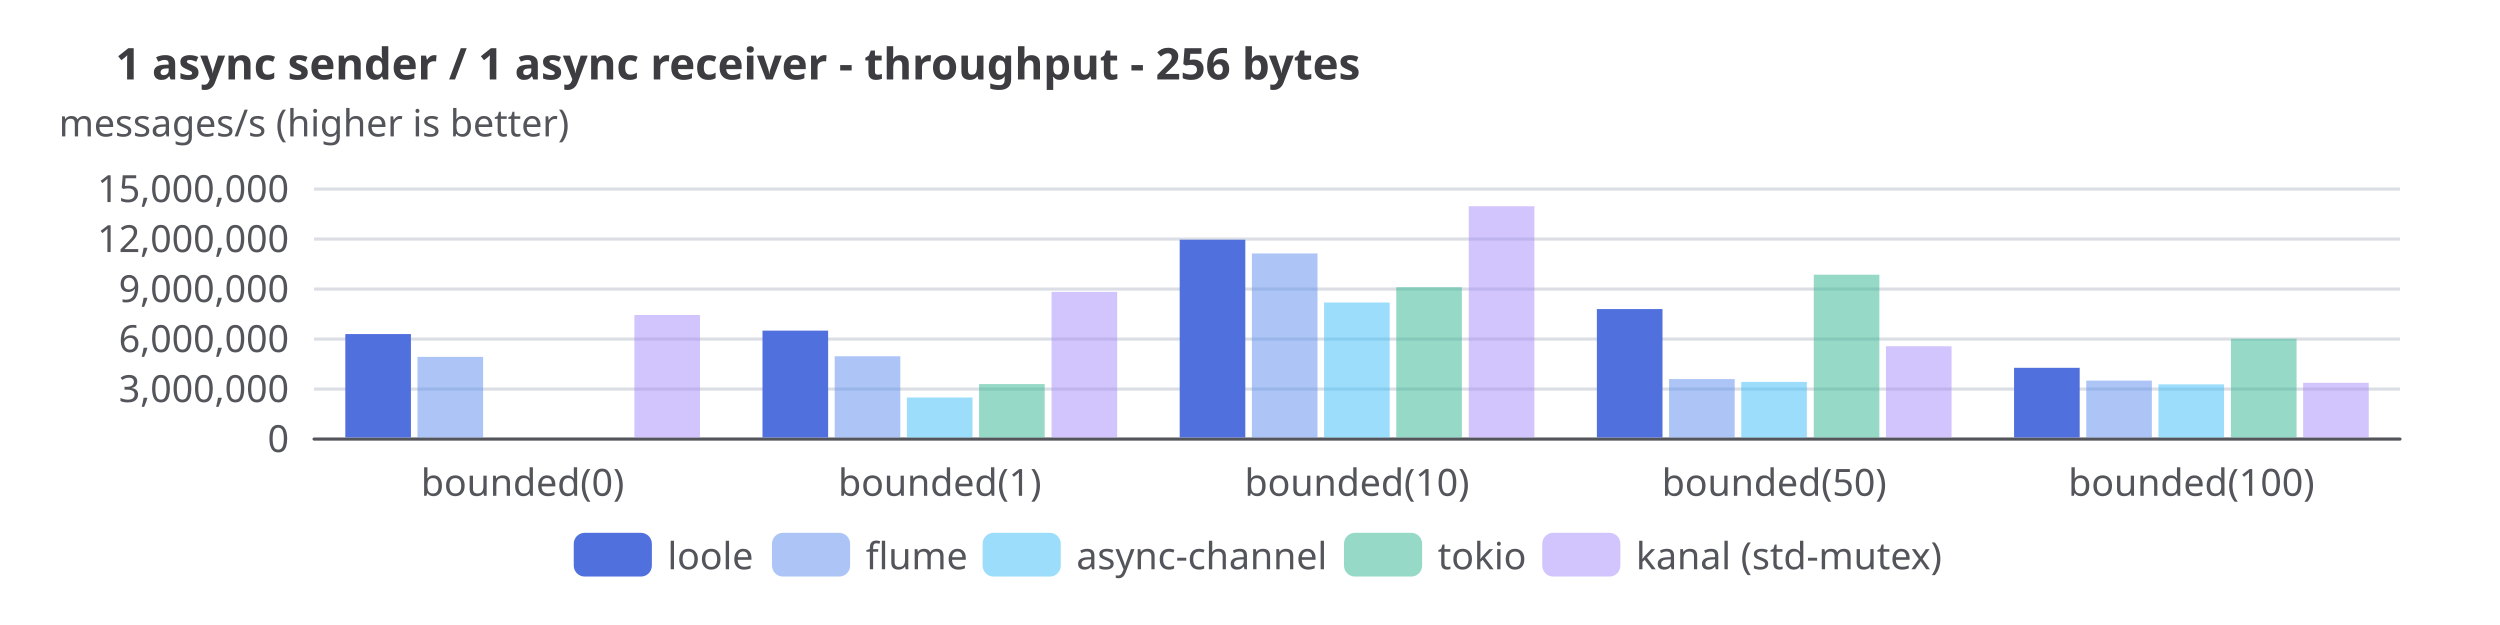
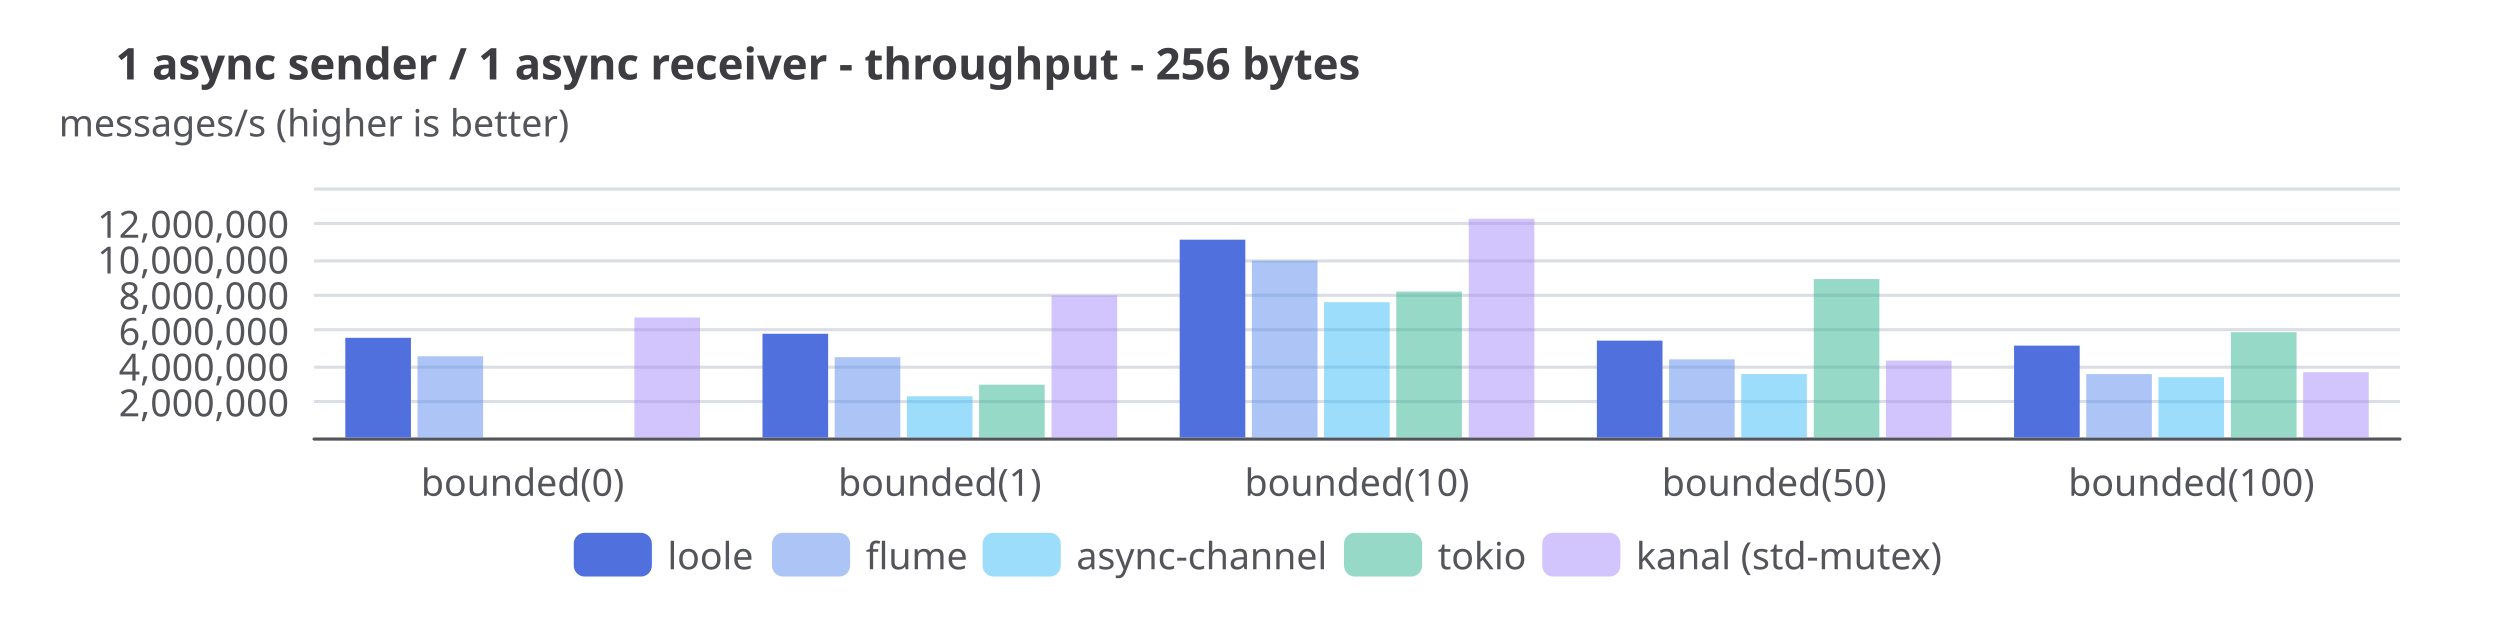
<svg xmlns="http://www.w3.org/2000/svg" width="800" height="200" version="1.1" baseProfile="full" viewBox="0 0 800 200">
  <rect width="800" height="200" x="0" y="0" fill="white" />
  <path d="M100.5 140.5L768 140.5" fill="none" pointer-events="visible" stroke="#dbdee4" class="zr11-cls-77" />
-   <path d="M100.5 124.5L768 124.5" fill="none" pointer-events="visible" stroke="#dbdee4" class="zr11-cls-77" />
-   <path d="M100.5 108.5L768 108.5" fill="none" pointer-events="visible" stroke="#dbdee4" class="zr11-cls-77" />
-   <path d="M100.5 92.5L768 92.5" fill="none" pointer-events="visible" stroke="#dbdee4" class="zr11-cls-77" />
-   <path d="M100.5 76.5L768 76.5" fill="none" pointer-events="visible" stroke="#dbdee4" class="zr11-cls-77" />
+   <path d="M100.5 128.5L768 128.5" fill="none" pointer-events="visible" stroke="#dbdee4" class="zr11-cls-77" />
+   <path d="M100.5 117.5L768 117.5" fill="none" pointer-events="visible" stroke="#dbdee4" class="zr11-cls-77" />
+   <path d="M100.5 105.5L768 105.5" fill="none" pointer-events="visible" stroke="#dbdee4" class="zr11-cls-77" />
+   <path d="M100.5 94.5L768 94.5" fill="none" pointer-events="visible" stroke="#dbdee4" class="zr11-cls-77" />
+   <path d="M100.5 83.5L768 83.5" fill="none" pointer-events="visible" stroke="#dbdee4" class="zr11-cls-77" />
+   <path d="M100.5 71.5L768 71.5" fill="none" pointer-events="visible" stroke="#dbdee4" class="zr11-cls-77" />
  <path d="M100.5 60.5L768 60.5" fill="none" pointer-events="visible" stroke="#dbdee4" class="zr11-cls-77" />
  <text dominant-baseline="central" text-anchor="middle" style="font-size:12px;font-family:sans-serif;" xml:space="preserve" y="-6" transform="translate(100.48 45)" fill="#54555a">messages/s (higher is better)</text>
  <path d="M100.5 140.5L768 140.5" fill="none" pointer-events="visible" stroke="#54555a" stroke-linecap="round" class="zr11-cls-77" />
-   <text dominant-baseline="central" text-anchor="end" style="font-size:12px;font-family:sans-serif;" transform="translate(92.48 140)" fill="#54555a">0</text>
-   <text dominant-baseline="central" text-anchor="end" style="font-size:12px;font-family:sans-serif;" transform="translate(92.48 124)" fill="#54555a">3,000,000</text>
-   <text dominant-baseline="central" text-anchor="end" style="font-size:12px;font-family:sans-serif;" transform="translate(92.48 108)" fill="#54555a">6,000,000</text>
-   <text dominant-baseline="central" text-anchor="end" style="font-size:12px;font-family:sans-serif;" transform="translate(92.48 92)" fill="#54555a">9,000,000</text>
-   <text dominant-baseline="central" text-anchor="end" style="font-size:12px;font-family:sans-serif;" transform="translate(92.48 76)" fill="#54555a">12,000,000</text>
-   <text dominant-baseline="central" text-anchor="end" style="font-size:12px;font-family:sans-serif;" transform="translate(92.48 60)" fill="#54555a">15,000,000</text>
+   <text dominant-baseline="central" text-anchor="end" style="font-size:12px;font-family:sans-serif;" transform="translate(92.48 128.5714)" fill="#54555a">2,000,000</text>
+   <text dominant-baseline="central" text-anchor="end" style="font-size:12px;font-family:sans-serif;" transform="translate(92.48 117.1429)" fill="#54555a">4,000,000</text>
+   <text dominant-baseline="central" text-anchor="end" style="font-size:12px;font-family:sans-serif;" transform="translate(92.48 105.7143)" fill="#54555a">6,000,000</text>
+   <text dominant-baseline="central" text-anchor="end" style="font-size:12px;font-family:sans-serif;" transform="translate(92.48 94.2857)" fill="#54555a">8,000,000</text>
+   <text dominant-baseline="central" text-anchor="end" style="font-size:12px;font-family:sans-serif;" transform="translate(92.48 82.8571)" fill="#54555a">10,000,000</text>
+   <text dominant-baseline="central" text-anchor="end" style="font-size:12px;font-family:sans-serif;" transform="translate(92.48 71.4286)" fill="#54555a">12,000,000</text>
  <text dominant-baseline="central" text-anchor="middle" style="font-size:12px;font-family:sans-serif;" y="6" transform="translate(167.232 148)" fill="#54555a">bounded(0)</text>
  <text dominant-baseline="central" text-anchor="middle" style="font-size:12px;font-family:sans-serif;" y="6" transform="translate(300.736 148)" fill="#54555a">bounded(1)</text>
  <text dominant-baseline="central" text-anchor="middle" style="font-size:12px;font-family:sans-serif;" y="6" transform="translate(434.24 148)" fill="#54555a">bounded(10)</text>
  <text dominant-baseline="central" text-anchor="middle" style="font-size:12px;font-family:sans-serif;" y="6" transform="translate(567.744 148)" fill="#54555a">bounded(50)</text>
  <text dominant-baseline="central" text-anchor="middle" style="font-size:12px;font-family:sans-serif;" y="6" transform="translate(701.248 148)" fill="#54555a">bounded(100)</text>
-   <path d="M110.5 140l21 0l0 -33.1l-21 0Z" fill="#5070dd" ecmeta_series_index="0" ecmeta_data_index="0" ecmeta_ssr_type="chart" class="zr11-cls-78" />
-   <path d="M244 140l21 0l0 -34.2l-21 0Z" fill="#5070dd" ecmeta_series_index="0" ecmeta_data_index="1" ecmeta_ssr_type="chart" class="zr11-cls-78" />
+   <path d="M110.5 140l21 0l0 -31.9l-21 0Z" fill="#5070dd" ecmeta_series_index="0" ecmeta_data_index="0" ecmeta_ssr_type="chart" class="zr11-cls-78" />
+   <path d="M244 140l21 0l0 -33.2l-21 0Z" fill="#5070dd" ecmeta_series_index="0" ecmeta_data_index="1" ecmeta_ssr_type="chart" class="zr11-cls-78" />
  <path d="M377.5 140l21 0l0 -63.3l-21 0Z" fill="#5070dd" ecmeta_series_index="0" ecmeta_data_index="2" ecmeta_ssr_type="chart" class="zr11-cls-78" />
-   <path d="M511 140l21 0l0 -41.1l-21 0Z" fill="#5070dd" ecmeta_series_index="0" ecmeta_data_index="3" ecmeta_ssr_type="chart" class="zr11-cls-78" />
-   <path d="M644.5 140l21 0l0 -22.3l-21 0Z" fill="#5070dd" ecmeta_series_index="0" ecmeta_data_index="4" ecmeta_ssr_type="chart" class="zr11-cls-78" />
-   <path d="M133.6 140l21 0l0 -25.8l-21 0Z" fill="rgb(91,141,239)" fill-opacity="0.5" ecmeta_series_index="1" ecmeta_data_index="0" ecmeta_ssr_type="chart" class="zr11-cls-79" />
-   <path d="M267.1 140l21 0l0 -26l-21 0Z" fill="rgb(91,141,239)" fill-opacity="0.5" ecmeta_series_index="1" ecmeta_data_index="1" ecmeta_ssr_type="chart" class="zr11-cls-79" />
-   <path d="M400.6 140l21 0l0 -58.9l-21 0Z" fill="rgb(91,141,239)" fill-opacity="0.5" ecmeta_series_index="1" ecmeta_data_index="2" ecmeta_ssr_type="chart" class="zr11-cls-79" />
-   <path d="M534.1 140l21 0l0 -18.7l-21 0Z" fill="rgb(91,141,239)" fill-opacity="0.5" ecmeta_series_index="1" ecmeta_data_index="3" ecmeta_ssr_type="chart" class="zr11-cls-79" />
-   <path d="M667.6 140l21 0l0 -18.2l-21 0Z" fill="rgb(91,141,239)" fill-opacity="0.5" ecmeta_series_index="1" ecmeta_data_index="4" ecmeta_ssr_type="chart" class="zr11-cls-79" />
-   <path d="M290.2 140l21 0l0 -12.8l-21 0Z" fill="rgb(56,189,248)" fill-opacity="0.5" ecmeta_series_index="2" ecmeta_data_index="1" ecmeta_ssr_type="chart" class="zr11-cls-80" />
-   <path d="M423.7 140l21 0l0 -43.2l-21 0Z" fill="rgb(56,189,248)" fill-opacity="0.5" ecmeta_series_index="2" ecmeta_data_index="2" ecmeta_ssr_type="chart" class="zr11-cls-80" />
-   <path d="M557.2 140l21 0l0 -17.8l-21 0Z" fill="rgb(56,189,248)" fill-opacity="0.5" ecmeta_series_index="2" ecmeta_data_index="3" ecmeta_ssr_type="chart" class="zr11-cls-80" />
-   <path d="M690.7 140l21 0l0 -17l-21 0Z" fill="rgb(56,189,248)" fill-opacity="0.5" ecmeta_series_index="2" ecmeta_data_index="4" ecmeta_ssr_type="chart" class="zr11-cls-80" />
-   <path d="M313.3 140l21 0l0 -17.1l-21 0Z" fill="rgb(47,181,142)" fill-opacity="0.5" ecmeta_series_index="3" ecmeta_data_index="1" ecmeta_ssr_type="chart" class="zr11-cls-81" />
-   <path d="M446.8 140l21 0l0 -48.1l-21 0Z" fill="rgb(47,181,142)" fill-opacity="0.5" ecmeta_series_index="3" ecmeta_data_index="2" ecmeta_ssr_type="chart" class="zr11-cls-81" />
-   <path d="M580.4 140l21 0l0 -52.1l-21 0Z" fill="rgb(47,181,142)" fill-opacity="0.5" ecmeta_series_index="3" ecmeta_data_index="3" ecmeta_ssr_type="chart" class="zr11-cls-81" />
-   <path d="M713.9 140l21 0l0 -31.6l-21 0Z" fill="rgb(47,181,142)" fill-opacity="0.5" ecmeta_series_index="3" ecmeta_data_index="4" ecmeta_ssr_type="chart" class="zr11-cls-81" />
-   <path d="M203 140l21 0l0 -39.2l-21 0Z" fill="rgb(167,139,250)" fill-opacity="0.5" ecmeta_series_index="4" ecmeta_data_index="0" ecmeta_ssr_type="chart" class="zr11-cls-82" />
-   <path d="M336.5 140l21 0l0 -46.6l-21 0Z" fill="rgb(167,139,250)" fill-opacity="0.5" ecmeta_series_index="4" ecmeta_data_index="1" ecmeta_ssr_type="chart" class="zr11-cls-82" />
-   <path d="M470 140l21 0l0 -74l-21 0Z" fill="rgb(167,139,250)" fill-opacity="0.5" ecmeta_series_index="4" ecmeta_data_index="2" ecmeta_ssr_type="chart" class="zr11-cls-82" />
-   <path d="M603.5 140l21 0l0 -29.2l-21 0Z" fill="rgb(167,139,250)" fill-opacity="0.5" ecmeta_series_index="4" ecmeta_data_index="3" ecmeta_ssr_type="chart" class="zr11-cls-82" />
-   <path d="M737 140l21 0l0 -17.5l-21 0Z" fill="rgb(167,139,250)" fill-opacity="0.5" ecmeta_series_index="4" ecmeta_data_index="4" ecmeta_ssr_type="chart" class="zr11-cls-82" />
+   <path d="M511 140l21 0l0 -31l-21 0Z" fill="#5070dd" ecmeta_series_index="0" ecmeta_data_index="3" ecmeta_ssr_type="chart" class="zr11-cls-78" />
+   <path d="M644.5 140l21 0l0 -29.4l-21 0Z" fill="#5070dd" ecmeta_series_index="0" ecmeta_data_index="4" ecmeta_ssr_type="chart" class="zr11-cls-78" />
+   <path d="M133.6 140l21 0l0 -26l-21 0Z" fill="rgb(91,141,239)" fill-opacity="0.5" ecmeta_series_index="1" ecmeta_data_index="0" ecmeta_ssr_type="chart" class="zr11-cls-79" />
+   <path d="M267.1 140l21 0l0 -25.7l-21 0Z" fill="rgb(91,141,239)" fill-opacity="0.5" ecmeta_series_index="1" ecmeta_data_index="1" ecmeta_ssr_type="chart" class="zr11-cls-79" />
+   <path d="M400.6 140l21 0l0 -56.6l-21 0Z" fill="rgb(91,141,239)" fill-opacity="0.5" ecmeta_series_index="1" ecmeta_data_index="2" ecmeta_ssr_type="chart" class="zr11-cls-79" />
+   <path d="M534.1 140l21 0l0 -25l-21 0Z" fill="rgb(91,141,239)" fill-opacity="0.5" ecmeta_series_index="1" ecmeta_data_index="3" ecmeta_ssr_type="chart" class="zr11-cls-79" />
+   <path d="M667.6 140l21 0l0 -20.3l-21 0Z" fill="rgb(91,141,239)" fill-opacity="0.5" ecmeta_series_index="1" ecmeta_data_index="4" ecmeta_ssr_type="chart" class="zr11-cls-79" />
+   <path d="M290.2 140l21 0l0 -13.2l-21 0Z" fill="rgb(56,189,248)" fill-opacity="0.5" ecmeta_series_index="2" ecmeta_data_index="1" ecmeta_ssr_type="chart" class="zr11-cls-80" />
+   <path d="M423.7 140l21 0l0 -43.3l-21 0Z" fill="rgb(56,189,248)" fill-opacity="0.5" ecmeta_series_index="2" ecmeta_data_index="2" ecmeta_ssr_type="chart" class="zr11-cls-80" />
+   <path d="M557.2 140l21 0l0 -20.3l-21 0Z" fill="rgb(56,189,248)" fill-opacity="0.5" ecmeta_series_index="2" ecmeta_data_index="3" ecmeta_ssr_type="chart" class="zr11-cls-80" />
+   <path d="M690.7 140l21 0l0 -19.3l-21 0Z" fill="rgb(56,189,248)" fill-opacity="0.5" ecmeta_series_index="2" ecmeta_data_index="4" ecmeta_ssr_type="chart" class="zr11-cls-80" />
+   <path d="M313.3 140l21 0l0 -16.9l-21 0Z" fill="rgb(47,181,142)" fill-opacity="0.5" ecmeta_series_index="3" ecmeta_data_index="1" ecmeta_ssr_type="chart" class="zr11-cls-81" />
+   <path d="M446.8 140l21 0l0 -46.7l-21 0Z" fill="rgb(47,181,142)" fill-opacity="0.5" ecmeta_series_index="3" ecmeta_data_index="2" ecmeta_ssr_type="chart" class="zr11-cls-81" />
+   <path d="M580.4 140l21 0l0 -50.7l-21 0Z" fill="rgb(47,181,142)" fill-opacity="0.5" ecmeta_series_index="3" ecmeta_data_index="3" ecmeta_ssr_type="chart" class="zr11-cls-81" />
+   <path d="M713.9 140l21 0l0 -33.7l-21 0Z" fill="rgb(47,181,142)" fill-opacity="0.5" ecmeta_series_index="3" ecmeta_data_index="4" ecmeta_ssr_type="chart" class="zr11-cls-81" />
+   <path d="M203 140l21 0l0 -38.4l-21 0Z" fill="rgb(167,139,250)" fill-opacity="0.5" ecmeta_series_index="4" ecmeta_data_index="0" ecmeta_ssr_type="chart" class="zr11-cls-82" />
+   <path d="M336.5 140l21 0l0 -45.5l-21 0Z" fill="rgb(167,139,250)" fill-opacity="0.5" ecmeta_series_index="4" ecmeta_data_index="1" ecmeta_ssr_type="chart" class="zr11-cls-82" />
+   <path d="M470 140l21 0l0 -70l-21 0Z" fill="rgb(167,139,250)" fill-opacity="0.5" ecmeta_series_index="4" ecmeta_data_index="2" ecmeta_ssr_type="chart" class="zr11-cls-82" />
+   <path d="M603.5 140l21 0l0 -24.6l-21 0Z" fill="rgb(167,139,250)" fill-opacity="0.5" ecmeta_series_index="4" ecmeta_data_index="3" ecmeta_ssr_type="chart" class="zr11-cls-82" />
+   <path d="M737 140l21 0l0 -20.9l-21 0Z" fill="rgb(167,139,250)" fill-opacity="0.5" ecmeta_series_index="4" ecmeta_data_index="4" ecmeta_ssr_type="chart" class="zr11-cls-82" />
  <path d="M-5 -5.5l442.8 0l0 25l-442.8 0Z" transform="translate(183.6 170.5)" fill="rgb(0,0,0)" fill-opacity="0" stroke="#b7b9be" stroke-width="0" class="zr11-cls-77" />
  <path d="M3.5 0L21.5 0A3.5 3.5 0 0 1 25 3.5L25 10.5A3.5 3.5 0 0 1 21.5 14L3.5 14A3.5 3.5 0 0 1 0 10.5L0 3.5A3.5 3.5 0 0 1 3.5 0Z" transform="translate(183.6 170.5)" fill="#5070dd" ecmeta_series_index="0" ecmeta_data_index="0" ecmeta_ssr_type="legend" ecmeta_silent="true" class="zr11-cls-77" />
  <text dominant-baseline="central" text-anchor="start" style="font-size:12px;font-family:sans-serif;" x="30" y="7" transform="translate(183.6 170.5)" fill="#54555a">loole</text>
  <path d="M0 0l55.4 0l0 14l-55.4 0Z" transform="translate(183.6 170.5)" fill="none" pointer-events="visible" ecmeta_series_index="0" ecmeta_data_index="0" ecmeta_ssr_type="legend" class="zr11-cls-83" />
  <path d="M3.5 0L21.5 0A3.5 3.5 0 0 1 25 3.5L25 10.5A3.5 3.5 0 0 1 21.5 14L3.5 14A3.5 3.5 0 0 1 0 10.5L0 3.5A3.5 3.5 0 0 1 3.5 0Z" transform="translate(247.04 170.5)" fill="rgb(91,141,239)" fill-opacity="0.5" ecmeta_series_index="1" ecmeta_data_index="1" ecmeta_ssr_type="legend" ecmeta_silent="true" class="zr11-cls-77" />
  <text dominant-baseline="central" text-anchor="start" style="font-size:12px;font-family:sans-serif;" x="30" y="7" transform="translate(247.04 170.5)" fill="#54555a">flume</text>
  <path d="M0 0l59.4 0l0 14l-59.4 0Z" transform="translate(247.04 170.5)" fill="none" pointer-events="visible" ecmeta_series_index="1" ecmeta_data_index="1" ecmeta_ssr_type="legend" class="zr11-cls-83" />
  <path d="M3.5 0L21.5 0A3.5 3.5 0 0 1 25 3.5L25 10.5A3.5 3.5 0 0 1 21.5 14L3.5 14A3.5 3.5 0 0 1 0 10.5L0 3.5A3.5 3.5 0 0 1 3.5 0Z" transform="translate(314.44 170.5)" fill="rgb(56,189,248)" fill-opacity="0.5" ecmeta_series_index="2" ecmeta_data_index="2" ecmeta_ssr_type="legend" ecmeta_silent="true" class="zr11-cls-77" />
  <text dominant-baseline="central" text-anchor="start" style="font-size:12px;font-family:sans-serif;" x="30" y="7" transform="translate(314.44 170.5)" fill="#54555a">async-channel</text>
  <path d="M0 0l107.6 0l0 14l-107.6 0Z" transform="translate(314.44 170.5)" fill="none" pointer-events="visible" ecmeta_series_index="2" ecmeta_data_index="2" ecmeta_ssr_type="legend" class="zr11-cls-83" />
  <path d="M3.5 0L21.5 0A3.5 3.5 0 0 1 25 3.5L25 10.5A3.5 3.5 0 0 1 21.5 14L3.5 14A3.5 3.5 0 0 1 0 10.5L0 3.5A3.5 3.5 0 0 1 3.5 0Z" transform="translate(430.08 170.5)" fill="rgb(47,181,142)" fill-opacity="0.5" ecmeta_series_index="3" ecmeta_data_index="3" ecmeta_ssr_type="legend" ecmeta_silent="true" class="zr11-cls-77" />
  <text dominant-baseline="central" text-anchor="start" style="font-size:12px;font-family:sans-serif;" x="30" y="7" transform="translate(430.08 170.5)" fill="#54555a">tokio</text>
  <path d="M0 0l55.4 0l0 14l-55.4 0Z" transform="translate(430.08 170.5)" fill="none" pointer-events="visible" ecmeta_series_index="3" ecmeta_data_index="3" ecmeta_ssr_type="legend" class="zr11-cls-83" />
  <path d="M3.5 0L21.5 0A3.5 3.5 0 0 1 25 3.5L25 10.5A3.5 3.5 0 0 1 21.5 14L3.5 14A3.5 3.5 0 0 1 0 10.5L0 3.5A3.5 3.5 0 0 1 3.5 0Z" transform="translate(493.52 170.5)" fill="rgb(167,139,250)" fill-opacity="0.5" ecmeta_series_index="4" ecmeta_data_index="4" ecmeta_ssr_type="legend" ecmeta_silent="true" class="zr11-cls-77" />
  <text dominant-baseline="central" text-anchor="start" style="font-size:12px;font-family:sans-serif;" xml:space="preserve" x="30" y="7" transform="translate(493.52 170.5)" fill="#54555a">kanal (std-mutex)</text>
  <path d="M0 0l122.9 0l0 14l-122.9 0Z" transform="translate(493.52 170.5)" fill="none" pointer-events="visible" ecmeta_series_index="4" ecmeta_data_index="4" ecmeta_ssr_type="legend" class="zr11-cls-83" />
  <path d="M-5 -5l372.6 0l0 24l-372.6 0Z" transform="translate(37 13)" fill="rgb(0,0,0)" fill-opacity="0" stroke="#3c3c41" stroke-width="0" class="zr11-cls-77" />
  <text dominant-baseline="central" text-anchor="start" style="font-size:14px;font-family:sans-serif;font-weight:bold;" xml:space="preserve" y="7" transform="translate(37 13)" fill="#3c3c41">1 async sender / 1 async receiver - throughput - 256 bytes</text>
  <style>
.zr11-cls-77:hover {
pointer-events:none;
}
.zr11-cls-78:hover {
cursor:pointer;
fill:rgba(88,123,243,1);
}
.zr11-cls-79:hover {
cursor:pointer;
fill:rgba(100,155,255,0.5);
}
.zr11-cls-80:hover {
cursor:pointer;
fill:rgba(61,207,255,0.5);
}
.zr11-cls-81:hover {
cursor:pointer;
fill:rgba(51,199,156,0.5);
}
.zr11-cls-82:hover {
cursor:pointer;
fill:rgba(183,152,255,0.5);
}
.zr11-cls-83:hover {
cursor:pointer;
fill:rgba(0,0,0,0);
}



</style>
</svg>
